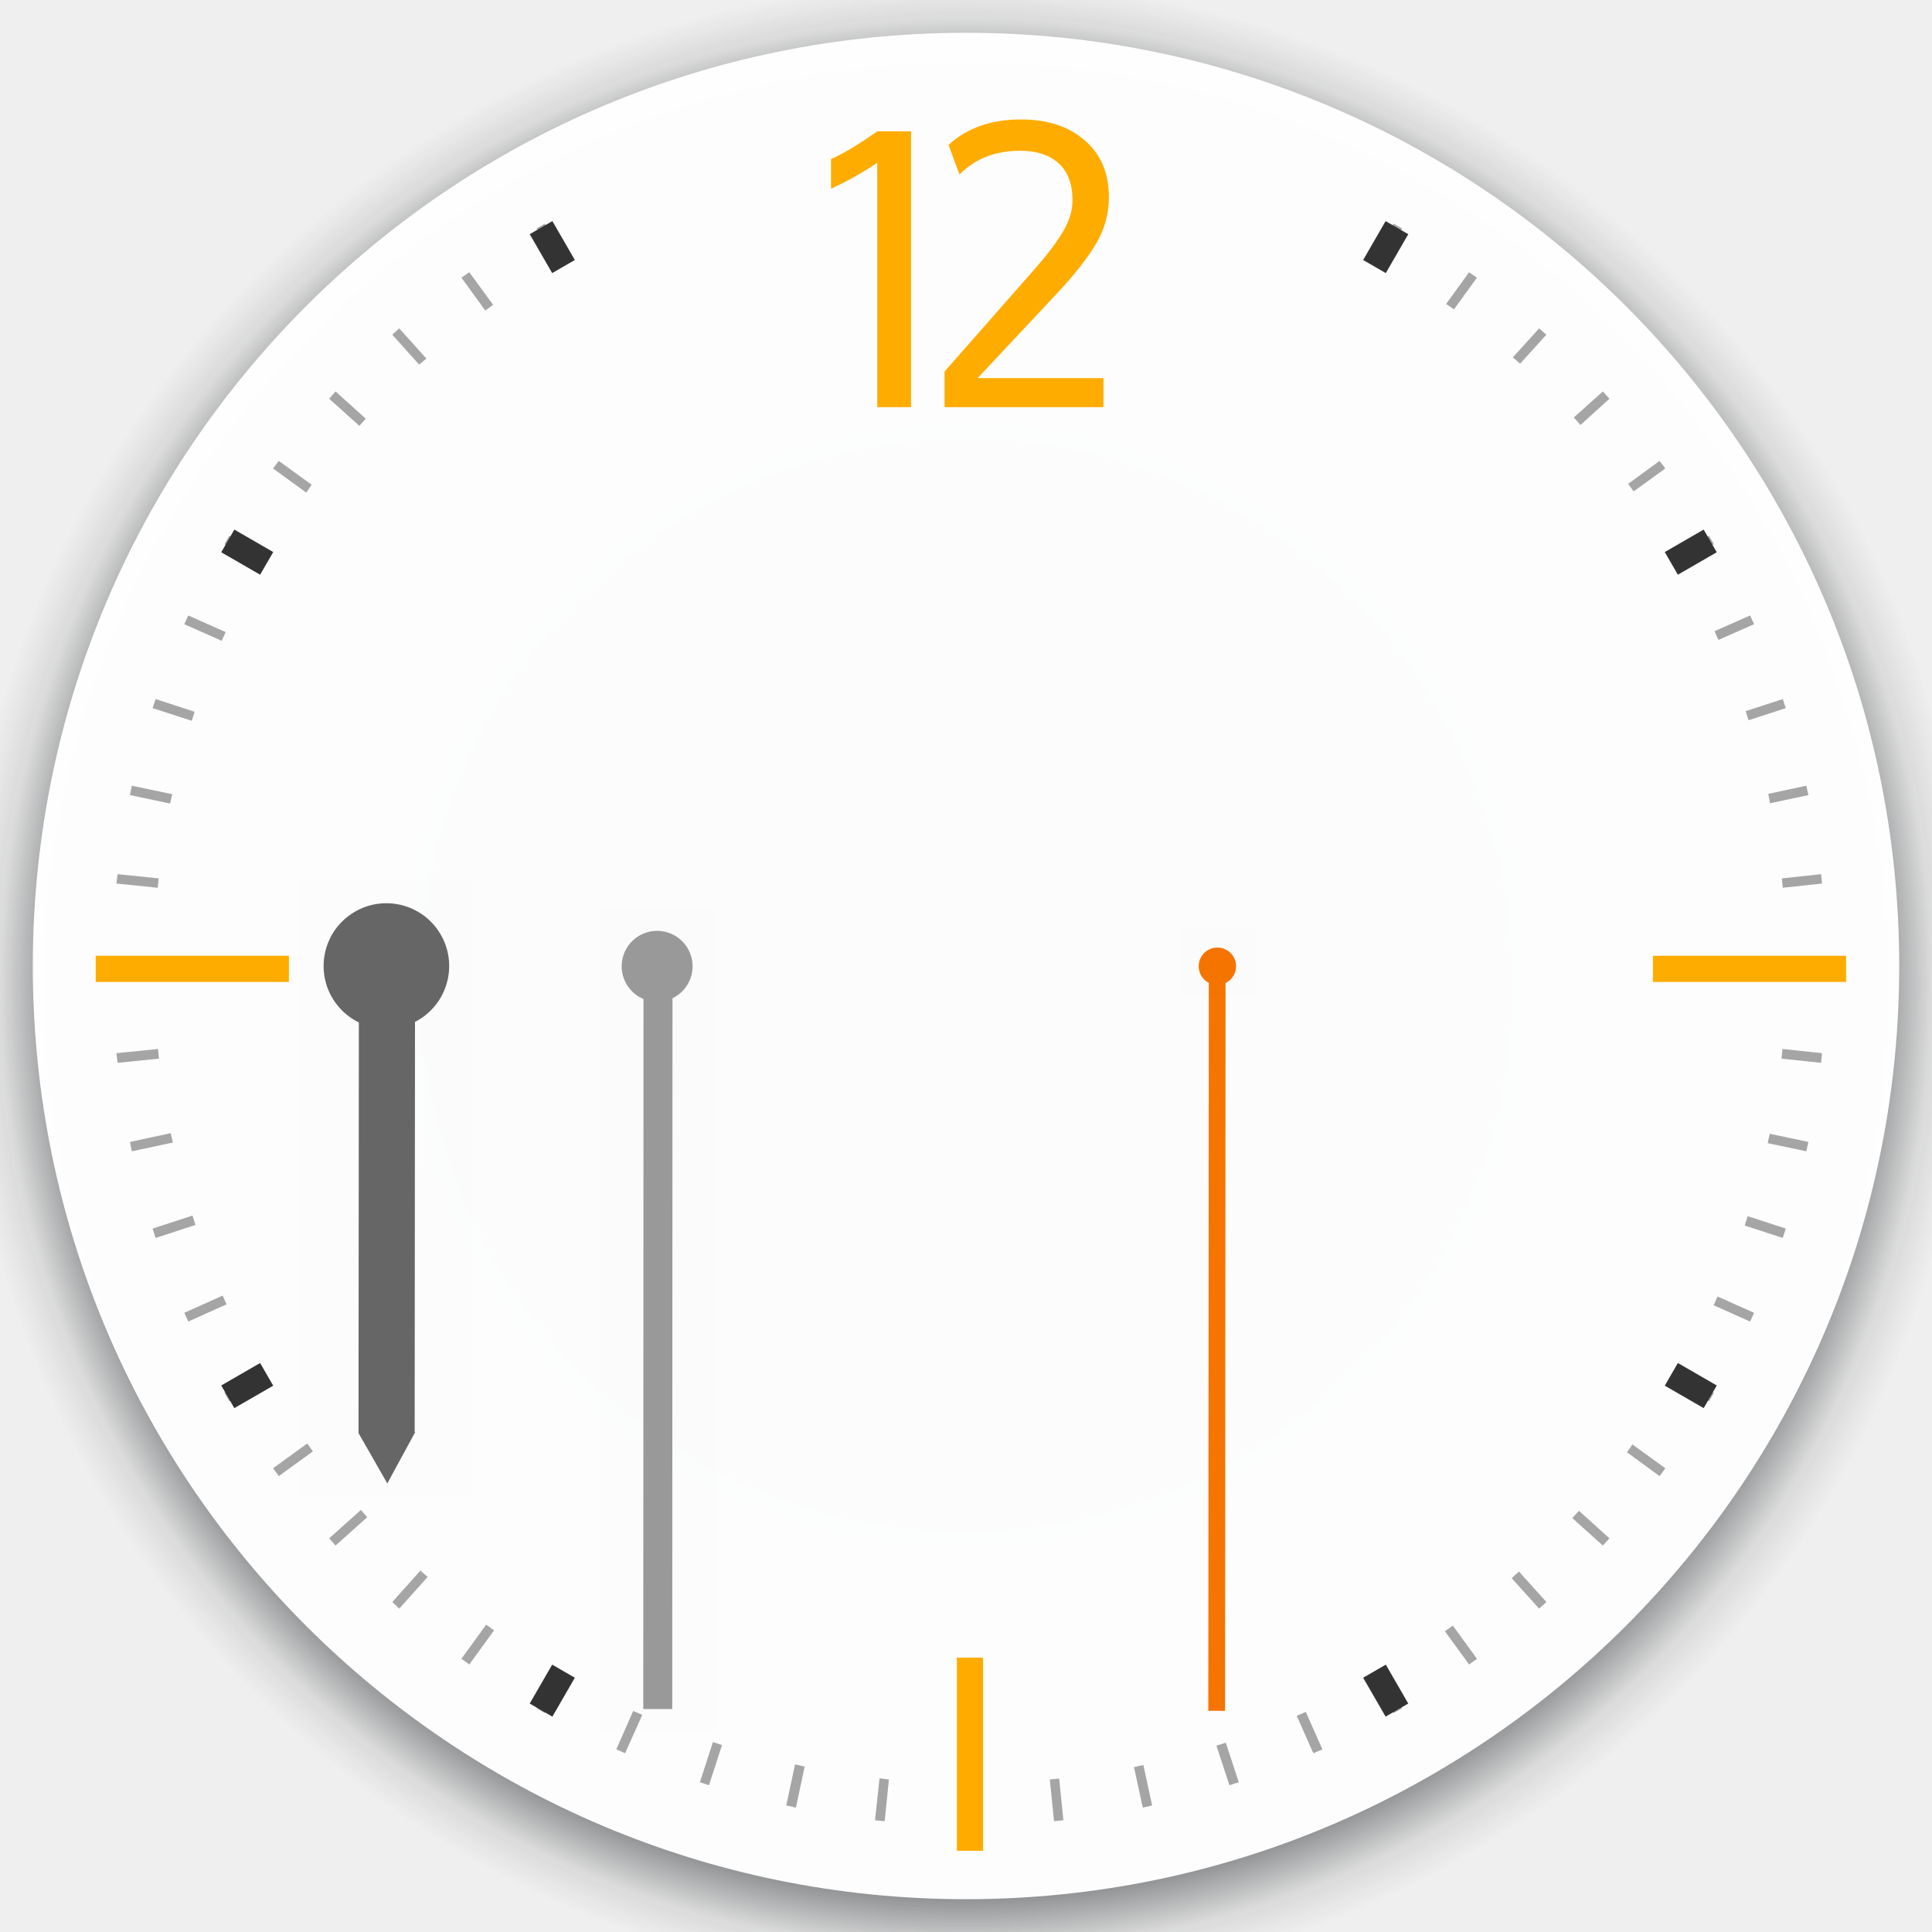
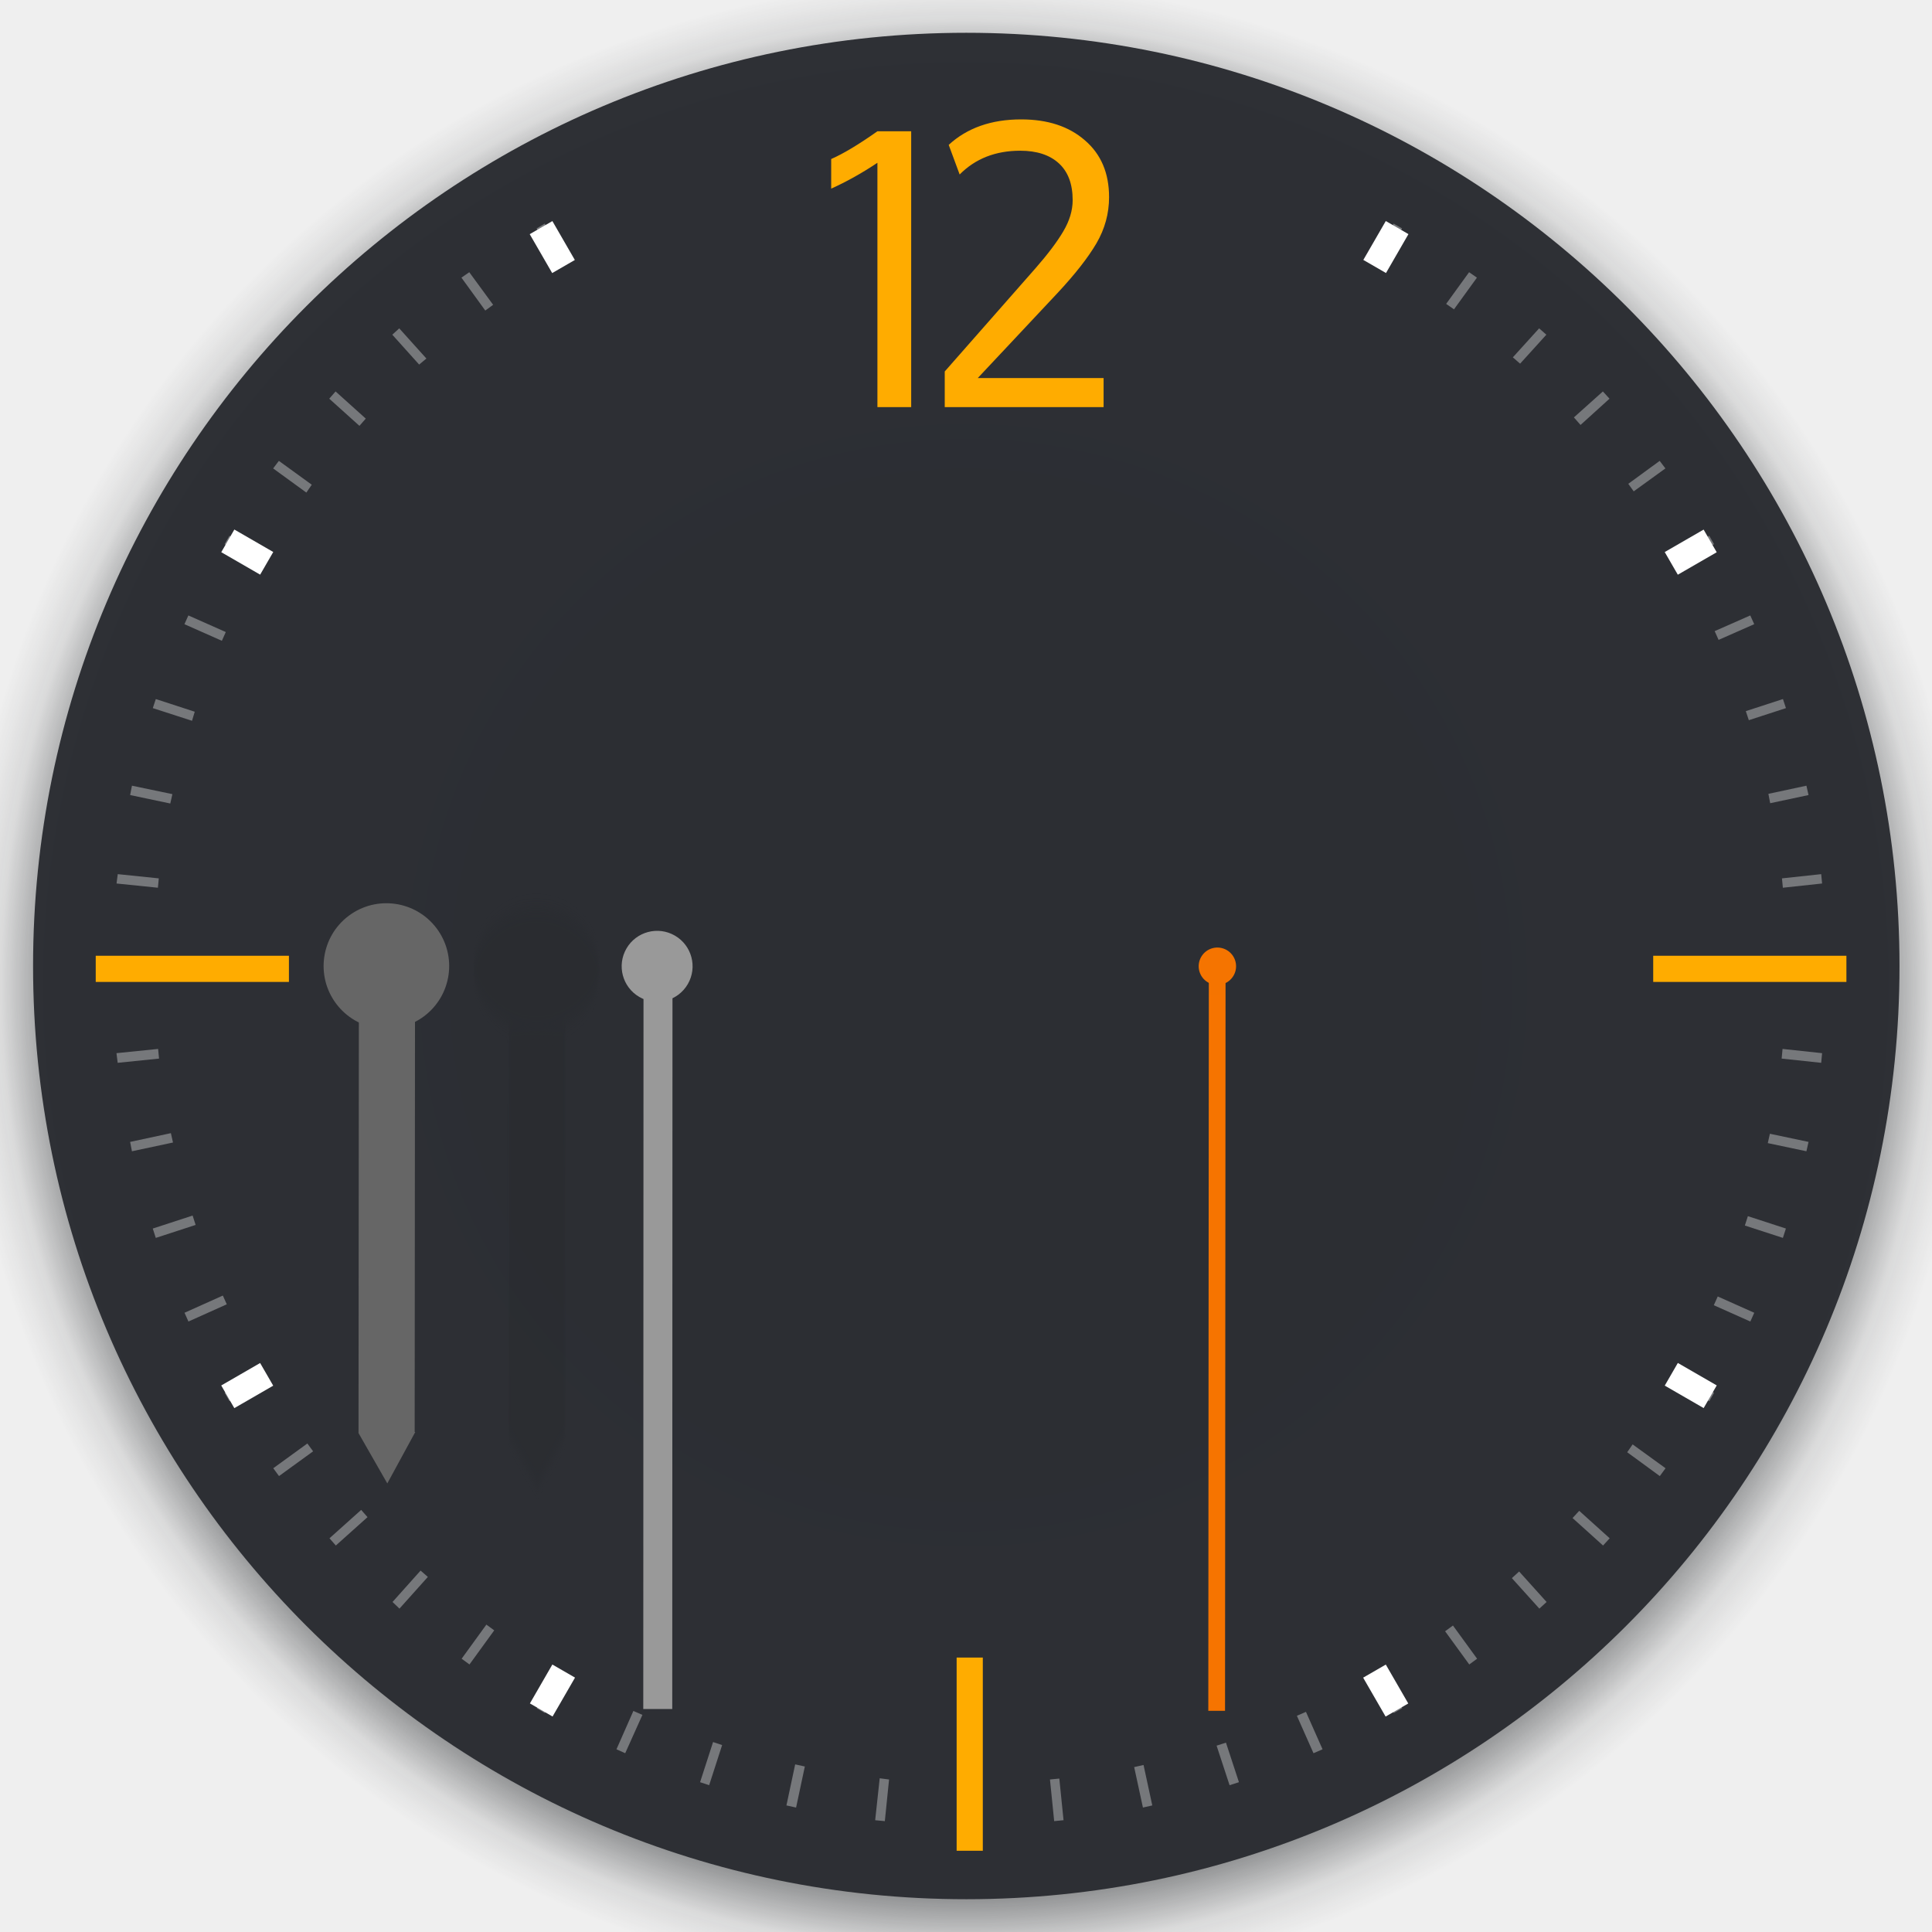
- <svg xmlns="http://www.w3.org/2000/svg" xmlns:xlink="http://www.w3.org/1999/xlink" width="200" height="200" version="1.0" id="svg100">
-   <defs id="defs19">
-     <filter x="-.212" y="-.061" width="1.423" height="1.123" color-interpolation-filters="sRGB" id="filter4">
-       <feGaussianBlur stdDeviation="0.876" id="feGaussianBlur2" />
+ <svg xmlns="http://www.w3.org/2000/svg" width="200" height="200" version="1.0">
+   <defs>
+     <radialGradient id="a" cx="1255.9" cy="382.73" r="96.606" gradientUnits="userSpaceOnUse">
+       <stop stop-color="#232629" offset="0" />
+       <stop stop-color="#232629" stop-opacity=".523" offset=".9" />
+       <stop stop-color="#232629" stop-opacity=".107" offset=".96" />
+       <stop stop-color="#232629" stop-opacity="0" offset="1" />
+     </radialGradient>
+     <filter id="c" x="-.101" y="-.101" width="1.202" height="1.202" color-interpolation-filters="sRGB">
+       <feGaussianBlur stdDeviation="0.548" />
    </filter>
-     <filter x="-.103" y="-.059" width="1.206" height="1.118" color-interpolation-filters="sRGB" id="filter8">
-       <feGaussianBlur stdDeviation="0.876" id="feGaussianBlur6" />
-     </filter>
-     <radialGradient id="a" cx="1255.9" cy="382.73" r="96.606" gradientUnits="userSpaceOnUse">
-       <stop stop-color="#232629" offset="0" id="stop10" />
-       <stop stop-color="#232629" stop-opacity=".523" offset=".9" id="stop12" />
-       <stop stop-color="#232629" stop-opacity=".107" offset=".96" id="stop14" />
-       <stop stop-color="#232629" stop-opacity="0" offset="1" id="stop16" />
-     </radialGradient>
-     <radialGradient xlink:href="#linearGradient4011" id="radialGradient4671" gradientUnits="userSpaceOnUse" cx="1255.872" cy="382.729" fx="1255.872" fy="382.729" r="96.606" />
-     <linearGradient id="linearGradient4011">
-       <stop style="stop-color:#232629;stop-opacity:1;" offset="0" id="stop4013" />
-       <stop id="stop4019" offset="0.9" style="stop-color:#232629;stop-opacity:0.523;" />
-       <stop style="stop-color:#232629;stop-opacity:0.107;" offset="0.96" id="stop4021" />
-       <stop style="stop-color:#232629;stop-opacity:0;" offset="1" id="stop4015" />
-     </linearGradient>
-     <filter style="color-interpolation-filters:sRGB" id="filter5354-4" x="-0.212" width="1.423" y="-0.061" height="1.123">
-       <feGaussianBlur stdDeviation="0.876" id="feGaussianBlur5356-7" />
-     </filter>
-     <filter style="color-interpolation-filters:sRGB" id="filter5358-1" x="-0.103" width="1.206" y="-0.059" height="1.118">
-       <feGaussianBlur stdDeviation="0.876" id="feGaussianBlur5360-0" />
+     <filter id="b" x="-.224" y="-.027" width="1.448" height="1.054" color-interpolation-filters="sRGB">
+       <feGaussianBlur stdDeviation="0.548" />
    </filter>
  </defs>
-   <g id="ClockFace" transform="translate(-917.4624,-480.017)">
-     <g id="g4323">
-       <rect y="473.017" x="910.462" height="214" width="214" id="rect4069" style="opacity:0.005;fill:#717171;fill-opacity:1;stroke:none" />
-       <circle r="96.606" cy="382.729" cx="1255.872" style="fill:url(#radialGradient4671);fill-opacity:1;stroke:none" id="path4329" transform="matrix(1.076543,0,0,1.076543,-334.5376,169.9925)" />
-       <g id="g4245">
-         <circle r="96.606" cy="382.729" cx="1255.872" transform="translate(-238.4086,197.2873)" style="fill:#ffffff;fill-opacity:0.984;stroke:none" id="path5099" />
-         <g id="g6149" transform="translate(-0.5084997,-0.4121934)">
-           <path style="color:#000000;font-style:normal;font-variant:normal;font-weight:normal;font-stretch:normal;font-size:medium;line-height:normal;font-family:Sans;-inkscape-font-specification:Sans;text-indent:0;text-align:start;text-decoration:none;text-decoration-line:none;letter-spacing:normal;word-spacing:normal;text-transform:none;writing-mode:lr-tb;direction:ltr;baseline-shift:baseline;text-anchor:start;display:inline;overflow:visible;visibility:visible;opacity:0.35;fill:#000000;fill-opacity:1;stroke:none;stroke-width:1px;marker:none;enable-background:accumulate" d="m 974.362,503.58 -0.844,0.5 2.094,3.594 c 0.278,-0.163 0.564,-0.308 0.844,-0.469 z m 87.875,0 -2.031,3.531 c 0.293,0.167 0.585,0.33 0.875,0.5 l 2.031,-3.531 z m -95.687,5.031 -0.812,0.562 2.469,3.406 c 0.269,-0.199 0.541,-0.398 0.813,-0.594 z m 103.5,0 -2.375,3.281 c 0.267,0.192 0.548,0.368 0.812,0.562 l 2.375,-3.281 z m -110.75,5.812 -0.719,0.656 2.781,3.094 c 0.24,-0.219 0.508,-0.408 0.75,-0.625 z m 118,0 -2.719,3 c 0.248,0.221 0.504,0.432 0.75,0.656 l 2.719,-3 z m -124.594,6.531 -0.656,0.75 3.125,2.812 c 0.219,-0.247 0.434,-0.505 0.656,-0.75 z m 131.188,0 -3,2.688 c 0.233,0.255 0.458,0.523 0.687,0.781 l 3,-2.719 z m -137.063,7.188 -0.594,0.781 3.438,2.5 c 0.192,-0.268 0.367,-0.547 0.562,-0.812 z m 142.938,0 -3.25,2.375 c 0.191,0.259 0.375,0.52 0.562,0.781 l 3.281,-2.375 z m -148.063,7.75 -0.5,0.875 3.688,2.125 c 0.166,-0.292 0.331,-0.585 0.5,-0.875 z m 153.188,0 -3.5,2.031 c 0.17,0.29 0.333,0.582 0.5,0.875 l 3.5,-2.031 z m -157.438,8.25 -0.406,0.906 3.875,1.719 c 0.133,-0.305 0.27,-0.603 0.406,-0.906 z m 161.688,0 -3.688,1.625 c 0.136,0.301 0.274,0.603 0.406,0.906 l 3.688,-1.625 z m -165.063,8.656 -0.312,0.938 4.062,1.312 c 0.098,-0.308 0.18,-0.631 0.281,-0.938 z m 168.438,0 -3.844,1.25 c 0.102,0.31 0.214,0.626 0.312,0.938 l 3.844,-1.25 z m -170.906,8.969 -0.188,0.969 4.156,0.875 c 0.066,-0.324 0.149,-0.646 0.219,-0.969 z m 173.344,0 -3.937,0.844 c 0.069,0.321 0.122,0.647 0.187,0.969 l 3.969,-0.844 z m -174.812,9.156 -0.125,0.969 4.281,0.438 c 0.031,-0.322 0.059,-0.648 0.094,-0.969 l -4.25,-0.438 z m 176.344,0 -4.062,0.438 c 0.035,0.321 0.063,0.647 0.094,0.969 l 4.062,-0.438 -0.094,-0.969 z m -172.156,18.094 -4.312,0.438 0.125,1 4.281,-0.438 c -0.037,-0.333 -0.061,-0.666 -0.094,-1 z m 168.156,0 c -0.033,0.334 -0.057,0.667 -0.094,1 l 4.094,0.438 0.094,-1 z m -166.844,8.719 -4.219,0.906 0.188,0.969 4.25,-0.906 c -0.071,-0.322 -0.152,-0.645 -0.219,-0.969 z m 165.531,0.062 c -0.067,0.324 -0.148,0.646 -0.219,0.969 l 4,0.844 0.219,-0.969 z m -163.281,8.469 -4.125,1.344 0.312,0.969 4.125,-1.344 c -0.107,-0.323 -0.209,-0.644 -0.312,-0.969 z m 161,0.062 c -0.104,0.325 -0.205,0.646 -0.313,0.969 l 3.938,1.281 0.312,-0.969 z m -157.875,8.219 -3.969,1.781 0.406,0.906 3.969,-1.781 c -0.138,-0.303 -0.272,-0.601 -0.406,-0.906 z m 154.75,0.094 c -0.134,0.303 -0.269,0.605 -0.406,0.906 l 3.781,1.688 0.406,-0.906 z m -150.75,7.781 -3.813,2.188 0.5,0.875 3.813,-2.188 c -0.17,-0.289 -0.334,-0.584 -0.5,-0.875 z m 146.75,0.094 c -0.168,0.292 -0.329,0.585 -0.5,0.875 l 3.625,2.094 0.5,-0.875 z m -142,7.344 -3.531,2.562 0.594,0.812 3.531,-2.562 c -0.2,-0.27 -0.397,-0.54 -0.594,-0.812 z m 137.187,0.094 c -0.193,0.268 -0.366,0.547 -0.562,0.812 l 3.375,2.469 0.594,-0.812 z m -131.625,6.781 -3.281,2.938 0.656,0.75 3.281,-2.938 c -0.224,-0.246 -0.435,-0.502 -0.656,-0.75 z m 126.094,0.094 c -0.226,0.253 -0.458,0.499 -0.688,0.75 l 3.156,2.844 0.687,-0.75 z m -119.937,6.188 -2.906,3.25 0.719,0.688 2.938,-3.281 c -0.248,-0.221 -0.504,-0.432 -0.75,-0.656 z m 113.719,0.094 c -0.251,0.228 -0.496,0.462 -0.75,0.688 l 2.844,3.156 0.75,-0.688 z m -106.906,5.5 -2.562,3.531 0.812,0.594 2.562,-3.531 c -0.272,-0.195 -0.543,-0.395 -0.812,-0.594 z m 100.062,0.094 c -0.27,0.198 -0.54,0.399 -0.812,0.594 l 2.5,3.438 0.812,-0.594 z m -92.656,4.781 -2.187,3.781 0.844,0.5 2.188,-3.812 c -0.28,-0.16 -0.566,-0.306 -0.844,-0.469 z m 85.25,0.062 c -0.283,0.165 -0.559,0.338 -0.844,0.5 l 2.125,3.719 0.875,-0.5 z m -77.437,4 -1.75,3.969 0.906,0.406 1.781,-3.969 c -0.313,-0.138 -0.626,-0.265 -0.937,-0.406 z m 69.625,0.094 c -0.308,0.139 -0.628,0.271 -0.938,0.406 l 1.719,3.875 0.938,-0.406 z m -61.375,3.125 -1.344,4.156 0.938,0.312 1.344,-4.156 c -0.314,-0.1 -0.625,-0.209 -0.937,-0.312 z m 53.094,0.062 c -0.322,0.106 -0.645,0.21 -0.969,0.312 l 1.344,4.094 0.969,-0.312 z m -44.594,2.25 -0.906,4.25 1,0.219 0.906,-4.25 c -0.334,-0.069 -0.668,-0.146 -1,-0.219 z m 36.062,0.062 c -0.327,0.07 -0.641,0.152 -0.969,0.219 l 0.906,4.188 0.969,-0.219 z m -27.312,1.375 -0.469,4.344 1,0.094 0.438,-4.312 c -0.325,-0.032 -0.645,-0.089 -0.969,-0.125 z m 18.594,0.031 c -0.323,0.035 -0.645,0.062 -0.969,0.094 l 0.437,4.312 0.969,-0.094 z" id="path5480" />
-         </g>
-         <g transform="translate(-283.7323,123.3106)" id="g5157">
-           <g style="font-style:normal;font-variant:normal;font-weight:normal;font-stretch:normal;font-size:40px;line-height:125%;font-family:Oxygen;-inkscape-font-specification:Oxygen;text-align:start;letter-spacing:0px;word-spacing:0px;writing-mode:lr-tb;text-anchor:start;fill:#232629;fill-opacity:0.443;stroke:none;filter:url(#filter5354-4)" id="text4522" />
-           <g style="font-style:normal;font-variant:normal;font-weight:normal;font-stretch:normal;font-size:40px;line-height:125%;font-family:Oxygen;-inkscape-font-specification:Oxygen;text-align:start;letter-spacing:0px;word-spacing:0px;writing-mode:lr-tb;text-anchor:start;fill:#3daee9;fill-opacity:1;stroke:none" id="text5149" />
-           <g style="font-style:normal;font-variant:normal;font-weight:normal;font-stretch:normal;font-size:40px;line-height:125%;font-family:Oxygen;-inkscape-font-specification:Oxygen;text-align:start;letter-spacing:0px;word-spacing:0px;writing-mode:lr-tb;text-anchor:start;fill:#232629;fill-opacity:0.443;stroke:none;filter:url(#filter5358-1)" id="text4526" />
-           <g style="font-style:normal;font-variant:normal;font-weight:normal;font-stretch:normal;font-size:40px;line-height:125%;font-family:Oxygen;-inkscape-font-specification:Oxygen;text-align:start;letter-spacing:0px;word-spacing:0px;writing-mode:lr-tb;text-anchor:start;fill:#3daee9;fill-opacity:1;stroke:none" id="text5153" transform="translate(0,6)">
-             <path id="path6197" d="m 1306.887,363.071 c 2.747,3e-5 4.948,0.723 6.601,2.168 1.667,1.432 2.5,3.392 2.5,5.879 0,1.693 -0.436,3.288 -1.309,4.785 -0.872,1.484 -2.213,3.197 -4.023,5.137 l -8.262,8.809 h 13.027 v 3.008 h -16.445 v -3.691 l 9.395,-10.684 c 1.276,-1.458 2.233,-2.728 2.871,-3.809 0.651,-1.094 0.977,-2.174 0.977,-3.242 0,-1.667 -0.475,-2.936 -1.426,-3.809 -0.951,-0.872 -2.285,-1.309 -4.004,-1.309 -2.552,2e-5 -4.642,0.82 -6.269,2.461 l -1.133,-3.066 c 1.914,-1.758 4.414,-2.637 7.5,-2.637 m -14.88,1.23 h 3.496 v 28.555 h -3.496 v -25.293 c -1.601,1.068 -3.197,1.96 -4.785,2.676 v -3.066 c 1.25,-0.547 2.845,-1.504 4.785,-2.871" style="fill:#FFAC00;fill-opacity:1" />
-           </g>
-         </g>
-         <rect style="fill:#FFAC00;fill-opacity:1;stroke:none" id="rect5442" width="20" height="2.709" x="927.371" y="578.959" />
-         <rect y="578.959" x="1088.57" height="2.709" width="20" id="rect5446" style="fill:#FFAC00;fill-opacity:1;stroke:none" />
-         <rect transform="rotate(90)" style="fill:#FFAC00;fill-opacity:1;stroke:none" id="rect5448" width="20" height="2.709" x="651.614" y="-1019.226" />
-         <g id="g6073" transform="translate(-0.5084997,-0.4121934)">
-           <path id="path6063" style="fill:#333333;fill-opacity:1;stroke:none" d="m 1090.307,537.577 4.027,-2.325 1.355,2.346 -4.027,2.325 z m -149.435,86.276 4.027,-2.325 1.355,2.346 -4.027,2.325 z" />
-           <path d="m 1059.083,507.345 2.325,-4.027 2.346,1.355 -2.325,4.027 z m -86.276,149.435 2.325,-4.027 2.346,1.355 -2.325,4.027 z" style="fill:#333333;fill-opacity:1;stroke:none" id="path6065" />
-           <path id="path6067" style="fill:#333333;fill-opacity:1;stroke:none" d="m 944.9,539.923 -4.027,-2.325 1.355,-2.346 4.027,2.325 z m 149.435,86.276 -4.027,-2.325 1.355,-2.346 4.027,2.325 z" />
-           <path d="m 975.132,508.699 -2.325,-4.027 2.346,-1.355 2.325,4.027 z m 86.276,149.435 -2.325,-4.027 2.346,-1.355 2.325,4.027 z" style="fill:#333333;fill-opacity:1;stroke:none" id="path6069" />
-         </g>
+   <g id="ClockFace" transform="translate(-917.46 -480.02)">
+     <rect x="910.46" y="473.02" width="214" height="214" fill="#717171" opacity=".005" />
+     <circle transform="matrix(1.0765 0 0 1.0765 -334.54 169.99)" cx="1255.9" cy="382.73" r="96.606" fill="url(#a)" />
+     <circle transform="translate(-238.41 197.29)" cx="1255.9" cy="382.73" r="96.606" fill="#2c2e33" fill-opacity=".984" />
+     <g transform="translate(-.5085 -.41219)">
+       <path d="m974.36 503.58-0.844 0.5 2.094 3.594c0.278-0.163 0.564-0.308 0.844-0.469zm87.875 0-2.031 3.531c0.293 0.167 0.585 0.33 0.875 0.5l2.031-3.531zm-95.687 5.031-0.812 0.562 2.469 3.406c0.269-0.199 0.541-0.398 0.813-0.594zm103.5 0-2.375 3.281c0.267 0.192 0.548 0.368 0.812 0.562l2.375-3.281zm-110.75 5.812-0.719 0.656 2.781 3.094c0.24-0.219 0.508-0.408 0.75-0.625zm118 0-2.719 3c0.248 0.221 0.504 0.432 0.75 0.656l2.719-3zm-124.59 6.531-0.656 0.75 3.125 2.812c0.219-0.247 0.434-0.505 0.656-0.75zm131.19 0-3 2.688c0.233 0.255 0.458 0.523 0.687 0.781l3-2.719zm-137.06 7.188-0.594 0.781 3.438 2.5c0.192-0.268 0.367-0.547 0.562-0.812zm142.94 0-3.25 2.375c0.191 0.259 0.375 0.52 0.562 0.781l3.281-2.375zm-148.06 7.75-0.5 0.875 3.688 2.125c0.166-0.292 0.331-0.585 0.5-0.875zm153.19 0-3.5 2.031c0.17 0.29 0.333 0.582 0.5 0.875l3.5-2.031zm-157.44 8.25-0.406 0.906 3.875 1.719c0.133-0.305 0.27-0.603 0.406-0.906zm161.69 0-3.688 1.625c0.136 0.301 0.274 0.603 0.406 0.906l3.688-1.625zm-165.06 8.656-0.312 0.938 4.062 1.312c0.098-0.308 0.18-0.631 0.281-0.938zm168.44 0-3.844 1.25c0.102 0.31 0.214 0.626 0.312 0.938l3.844-1.25zm-170.91 8.969-0.188 0.969 4.156 0.875c0.066-0.324 0.149-0.646 0.219-0.969zm173.34 0-3.937 0.844c0.069 0.321 0.122 0.647 0.187 0.969l3.969-0.844zm-174.81 9.156-0.125 0.969 4.281 0.438c0.031-0.322 0.059-0.648 0.094-0.969l-4.25-0.438zm176.34 0-4.062 0.438c0.035 0.321 0.063 0.647 0.094 0.969l4.062-0.438-0.094-0.969zm-172.16 18.094-4.312 0.438 0.125 1 4.281-0.438c-0.037-0.333-0.061-0.666-0.094-1zm168.16 0c-0.033 0.334-0.057 0.667-0.094 1l4.094 0.438 0.094-1zm-166.84 8.719-4.219 0.906 0.188 0.969 4.25-0.906c-0.071-0.322-0.152-0.645-0.219-0.969zm165.53 0.062c-0.067 0.324-0.148 0.646-0.219 0.969l4 0.844 0.219-0.969zm-163.28 8.469-4.125 1.344 0.312 0.969 4.125-1.344c-0.107-0.323-0.209-0.644-0.312-0.969zm161 0.062c-0.104 0.325-0.205 0.646-0.313 0.969l3.938 1.281 0.312-0.969zm-157.87 8.219-3.969 1.781 0.406 0.906 3.969-1.781c-0.138-0.303-0.272-0.601-0.406-0.906zm154.75 0.094c-0.134 0.303-0.269 0.605-0.406 0.906l3.781 1.688 0.406-0.906zm-150.75 7.781-3.813 2.188 0.5 0.875 3.813-2.188c-0.17-0.289-0.334-0.584-0.5-0.875zm146.75 0.094c-0.168 0.292-0.329 0.585-0.5 0.875l3.625 2.094 0.5-0.875zm-142 7.344-3.531 2.562 0.594 0.812 3.531-2.562c-0.2-0.27-0.397-0.54-0.594-0.812zm137.19 0.094c-0.193 0.268-0.366 0.547-0.562 0.812l3.375 2.469 0.594-0.812zm-131.62 6.781-3.281 2.938 0.656 0.75 3.281-2.938c-0.224-0.246-0.435-0.502-0.656-0.75zm126.09 0.094c-0.226 0.253-0.458 0.499-0.688 0.75l3.156 2.844 0.687-0.75zm-119.94 6.188-2.906 3.25 0.719 0.688 2.938-3.281c-0.248-0.221-0.504-0.432-0.75-0.656zm113.72 0.094c-0.251 0.228-0.496 0.462-0.75 0.688l2.844 3.156 0.75-0.688zm-106.91 5.5-2.562 3.531 0.812 0.594 2.562-3.531c-0.272-0.195-0.543-0.395-0.812-0.594zm100.06 0.094c-0.27 0.198-0.54 0.399-0.812 0.594l2.5 3.438 0.812-0.594zm-92.656 4.781-2.187 3.781 0.844 0.5 2.188-3.812c-0.28-0.16-0.566-0.306-0.844-0.469zm85.25 0.062c-0.283 0.165-0.559 0.338-0.844 0.5l2.125 3.719 0.875-0.5zm-77.437 4-1.75 3.969 0.906 0.406 1.781-3.969c-0.313-0.138-0.626-0.265-0.937-0.406zm69.625 0.094c-0.308 0.139-0.628 0.271-0.938 0.406l1.719 3.875 0.938-0.406zm-61.375 3.125-1.344 4.156 0.938 0.312 1.344-4.156c-0.314-0.1-0.625-0.209-0.937-0.312zm53.094 0.062c-0.322 0.106-0.645 0.21-0.969 0.312l1.344 4.094 0.969-0.312zm-44.594 2.25-0.906 4.25 1 0.219 0.906-4.25c-0.334-0.069-0.668-0.146-1-0.219zm36.062 0.062c-0.327 0.07-0.641 0.152-0.969 0.219l0.906 4.188 0.969-0.219zm-27.312 1.375-0.469 4.344 1 0.094 0.438-4.312c-0.325-0.032-0.645-0.089-0.969-0.125zm18.594 0.031c-0.323 0.035-0.645 0.062-0.969 0.094l0.437 4.312 0.969-0.094z" color="#000000" fill="#fff" opacity=".35" style="text-decoration-line:none;text-indent:0;text-transform:none" />
+     </g>
+     <g transform="translate(-283.73 123.31)">
+       <g transform="translate(0,6)" fill="#3daee9">
+         <path d="m1306.9 363.07c2.747 3e-5 4.948 0.723 6.601 2.168 1.667 1.432 2.5 3.392 2.5 5.879 0 1.693-0.436 3.288-1.309 4.785-0.872 1.484-2.213 3.197-4.023 5.137l-8.262 8.809h13.027v3.008h-16.445v-3.691l9.395-10.684c1.276-1.458 2.233-2.728 2.871-3.809 0.651-1.094 0.977-2.175 0.977-3.242 0-1.667-0.475-2.936-1.426-3.809-0.951-0.872-2.285-1.309-4.004-1.309-2.552 2e-5 -4.642 0.82-6.269 2.461l-1.133-3.066c1.914-1.758 4.414-2.637 7.5-2.637m-14.88 1.23h3.496v28.555h-3.496v-25.293c-1.601 1.068-3.197 1.96-4.785 2.676v-3.066c1.25-0.547 2.845-1.504 4.785-2.871" fill="#FFAC00" />
      </g>
-       <g id="text5629" style="font-style:normal;font-variant:normal;font-weight:normal;font-stretch:normal;font-size:12px;line-height:125%;font-family:Pristina;-inkscape-font-specification:Pristina;text-align:center;letter-spacing:0px;word-spacing:0px;text-anchor:middle;fill:#575757;fill-opacity:1;stroke:none" />
+     </g>
+     <g fill="#FFAC00">
+       <rect x="927.37" y="578.96" width="20" height="2.709" />
+       <rect x="1088.6" y="578.96" width="20" height="2.709" />
+       <rect transform="rotate(90)" x="651.61" y="-1019.2" width="20" height="2.709" />
+     </g>
+     <g transform="translate(-.5085 -.41219)" fill="#fff">
+       <path d="m1090.3 537.58 4.027-2.325 1.355 2.346-4.027 2.325zm-149.43 86.276 4.027-2.325 1.355 2.346-4.027 2.325z" />
+       <path d="m1059.1 507.34 2.325-4.027 2.346 1.355-2.325 4.027zm-86.276 149.43 2.325-4.027 2.346 1.355-2.325 4.027z" />
+       <path d="m944.9 539.92-4.027-2.325 1.355-2.346 4.027 2.325zm149.43 86.276-4.027-2.325 1.355-2.346 4.027 2.325z" />
+       <path d="m975.13 508.7-2.325-4.027 2.346-1.355 2.325 4.027zm86.276 149.43-2.325-4.027 2.346-1.355 2.325 4.027z" />
    </g>
  </g>
  <g id="HourHand" transform="matrix(-.60001 -.79999 .79999 -.60001 185.53 1262.7)">
-     <rect transform="matrix(-.60001 .79999 -.79999 -.60001 1122.7 607.62)" x="33" y="91" width="18" height="64" fill="#232629" fill-opacity=".604" opacity=".01" id="rect56" />
-     <path d="m980.52 549.89-5.955-0.742 2.521 5.509 0.036-0.051 34.481 25.905 3.422-4.699-34.481-25.905z" fill="#f9f9f9" id="path58" style="fill:#666666" />
-     <path transform="translate(-753.93 199.18)" d="m1777.9 382.03a6.5 6.5 0 0 1-6.499 6.499 6.5 6.5 0 0 1-6.5-6.499 6.5 6.5 0 0 1 6.5-6.5 6.5 6.5 0 0 1 6.499 6.5z" fill="#f9f9f9" id="path60" style="fill:#666666" />
+     <rect transform="matrix(-.60001 .79999 -.79999 -.60001 1122.7 607.62)" x="33" y="91" width="18" height="64" fill="#232629" fill-opacity=".604" opacity=".01" />
+     <path d="m980.52 549.89-5.955-0.742 2.521 5.509 0.036-0.051 34.481 25.905 3.422-4.699-34.481-25.905z" fill="#666" />
+     <path transform="translate(-753.93 199.18)" d="m1777.9 382.03a6.5 6.5 0 0 1-6.499 6.499 6.5 6.5 0 0 1-6.5-6.499 6.5 6.5 0 0 1 6.5-6.5 6.5 6.5 0 0 1 6.499 6.5z" fill="#666" />
  </g>
  <g id="MinuteHand" transform="matrix(-.5033 .86411 -.86411 -.5033 1082.4 -486.66)">
-     <rect transform="matrix(-.5033 -.86411 .86411 -.5033 966.28 692.06)" x="64" y="94" width="12" height="85" fill="#232629" fill-opacity=".604" opacity=".01" id="rect63" />
-     <path transform="matrix(.86427 -.50302 .50302 .86427 0 0)" d="m588.17 1012.6 75.736 7e-4v3l-75.736-7e-4z" fill="#999" id="path65" />
-     <path transform="matrix(.56475 0 0 .56475 17.104 365.5)" d="m1777.9 382.03a6.5 6.5 0 0 1-6.499 6.499 6.5 6.5 0 0 1-6.5-6.499 6.5 6.5 0 0 1 6.5-6.5 6.5 6.5 0 0 1 6.499 6.5z" fill="#999" id="path67" />
+     <rect transform="matrix(-.5033 -.86411 .86411 -.5033 966.28 692.06)" x="64" y="94" width="12" height="85" fill="#232629" fill-opacity=".604" opacity=".01" />
+     <path transform="matrix(.86427 -.50302 .50302 .86427 0 0)" d="m588.17 1012.6 75.736 7e-4v3l-75.736-7e-4z" fill="#999" />
+     <path transform="matrix(.56475 0 0 .56475 17.104 365.5)" d="m1777.9 382.03a6.5 6.5 0 0 1-6.499 6.499 6.5 6.5 0 0 1-6.5-6.499 6.5 6.5 0 0 1 6.5-6.5 6.5 6.5 0 0 1 6.499 6.5z" fill="#999" />
  </g>
  <g id="SecondHand" transform="matrix(-.50062 .86567 -.86567 -.50062 1138.5 -489.72)">
-     <rect transform="matrix(.86603 -.5 .5 .86603 0 0)" x="589.81" y="1011.2" width="77.736" height="1.732" fill="#f67400" id="rect70" />
-     <path transform="matrix(.29783 0 0 .29783 489.81 467.45)" d="m1777.9 382.03c0 3.59-2.91 6.499-6.499 6.499-3.59 0-6.5-2.91-6.5-6.499s2.91-6.5 6.5-6.5c3.59 0 6.499 2.91 6.499 6.5z" fill="#f67400" id="path72" />
-     <rect transform="matrix(-.50062 -.86567 .86567 -.50062 985.87 726.55)" x="106" y="96" width="8" height="7" fill="#232629" fill-opacity=".604" opacity=".01" id="rect74" />
+     <rect transform="matrix(.86603 -.5 .5 .86603 0 0)" x="589.81" y="1011.2" width="77.736" height="1.732" fill="#f67400" />
+     <path transform="matrix(.29783 0 0 .29783 489.81 467.45)" d="m1777.9 382.03c0 3.59-2.91 6.499-6.499 6.499-3.59 0-6.5-2.91-6.5-6.499s2.91-6.5 6.5-6.5c3.59 0 6.499 2.91 6.499 6.5z" fill="#f67400" />
+     <rect transform="matrix(-.50062 -.86567 .86567 -.50062 985.87 726.55)" x="106" y="96" width="8" height="7" fill="#232629" fill-opacity=".604" opacity=".01" />
  </g>
-   <g fill="#232629" id="g91">
+   <g fill="#232629">
    <g id="SecondHandShadow" transform="matrix(-.50062 .86567 -.86567 -.50062 1146.5 -489.72)" opacity="0">
-       <path transform="matrix(.86603 -.5 .5 .86603 0 0)" d="m591.81 1011.2h75.736v1.732h-75.736z" id="path77" />
-       <circle transform="matrix(.29783 0 0 .29783 489.81 467.45)" d="m 1777.896,382.032 a 6.499,6.499 0 0 1 -6.499,6.499 6.499,6.499 0 0 1 -6.5,-6.499 6.499,6.499 0 0 1 6.5,-6.499 6.499,6.499 0 0 1 6.499,6.499 z" fill-opacity=".004" id="circle79" />
-       <rect transform="matrix(-.50062 -.86567 .86567 -.50062 988.88 731.74)" x="113" y="97" width="6" height="82" fill-opacity=".604" opacity=".01" id="rect81" />
+       <path transform="matrix(.86603 -.5 .5 .86603 0 0)" d="m591.81 1011.2h75.736v1.732h-75.736z" />
+       <circle transform="matrix(.29783 0 0 .29783 489.81 467.45)" d="m 1777.896,382.032 a 6.499,6.499 0 0 1 -6.499,6.499 6.499,6.499 0 0 1 -6.5,-6.499 6.499,6.499 0 0 1 6.5,-6.499 6.499,6.499 0 0 1 6.499,6.499 z" fill-opacity=".004" />
+       <rect transform="matrix(-.50062 -.86567 .86567 -.50062 988.88 731.74)" x="113" y="97" width="6" height="82" fill-opacity=".604" opacity=".01" />
    </g>
    <path id="HandCenterScrew" d="m-45 100a5 5 0 1 1-10 0 5 5 0 1 1 10 0z" opacity=".001" />
    <path id="Glass" transform="matrix(1.5739 0 0 1.5739 111.91 -57.392)" d="m-150 100a45 45 0 1 1-90 0 45 45 0 1 1 90 0z" opacity=".001" />
    <g id="MinuteHandShadow" transform="matrix(-.5033 .86411 -.86411 -.5033 1092.4 -486.66)" opacity="0">
-       <path d="m1016.7 579.91 66.473-38.689 1.509 2.593-66.473 38.689z" id="path86" />
-       <circle transform="matrix(.62496 0 0 .62496 -89.662 342.48)" d="m 1777.896,382.032 a 6.499,6.499 0 0 1 -6.499,6.499 6.499,6.499 0 0 1 -6.5,-6.499 6.499,6.499 0 0 1 6.5,-6.499 6.499,6.499 0 0 1 6.499,6.499 z" fill-opacity=".004" id="circle88" />
+       <path d="m1016.7 579.91 66.473-38.689 1.509 2.593-66.473 38.689z" />
+       <circle transform="matrix(.62496 0 0 .62496 -89.662 342.48)" d="m 1777.896,382.032 a 6.499,6.499 0 0 1 -6.499,6.499 6.499,6.499 0 0 1 -6.5,-6.499 6.499,6.499 0 0 1 6.5,-6.499 6.499,6.499 0 0 1 6.499,6.499 z" fill-opacity=".004" />
    </g>
  </g>
-   <g id="HourHandShadow" transform="rotate(233.13 416.29 581.26)" fill="#232629" opacity="0">
-     <rect transform="rotate(126.87 409.43 584.47)" x="33" y="91" width="18" height="64" id="rect93" fill-opacity=".604" opacity=".01" />
-     <path d="m980.52 549.89-5.955-0.742 2.521 5.509 0.036-0.051 34.481 25.905 3.422-4.699-34.481-25.905z" id="path95" />
-     <circle transform="translate(-753.93 199.18)" cx="1771.4" cy="382.03" r="6.5" id="circle97" />
+   <g id="HourHandShadow" transform="rotate(233.13 416.29 581.26)" fill="#232629" opacity=".25">
+     <rect transform="rotate(126.87 409.43 584.47)" x="33" y="91" width="18" height="64" fill-opacity=".604" opacity=".01" style="" />
+     <path d="m980.52 549.89-5.955-0.742 2.521 5.509 0.036-0.051 34.481 25.905 3.422-4.699-34.481-25.905z" filter="url(#b)" />
+     <circle transform="translate(-753.93 199.18)" cx="1771.4" cy="382.03" r="6.5" filter="url(#c)" />
  </g>
</svg>
